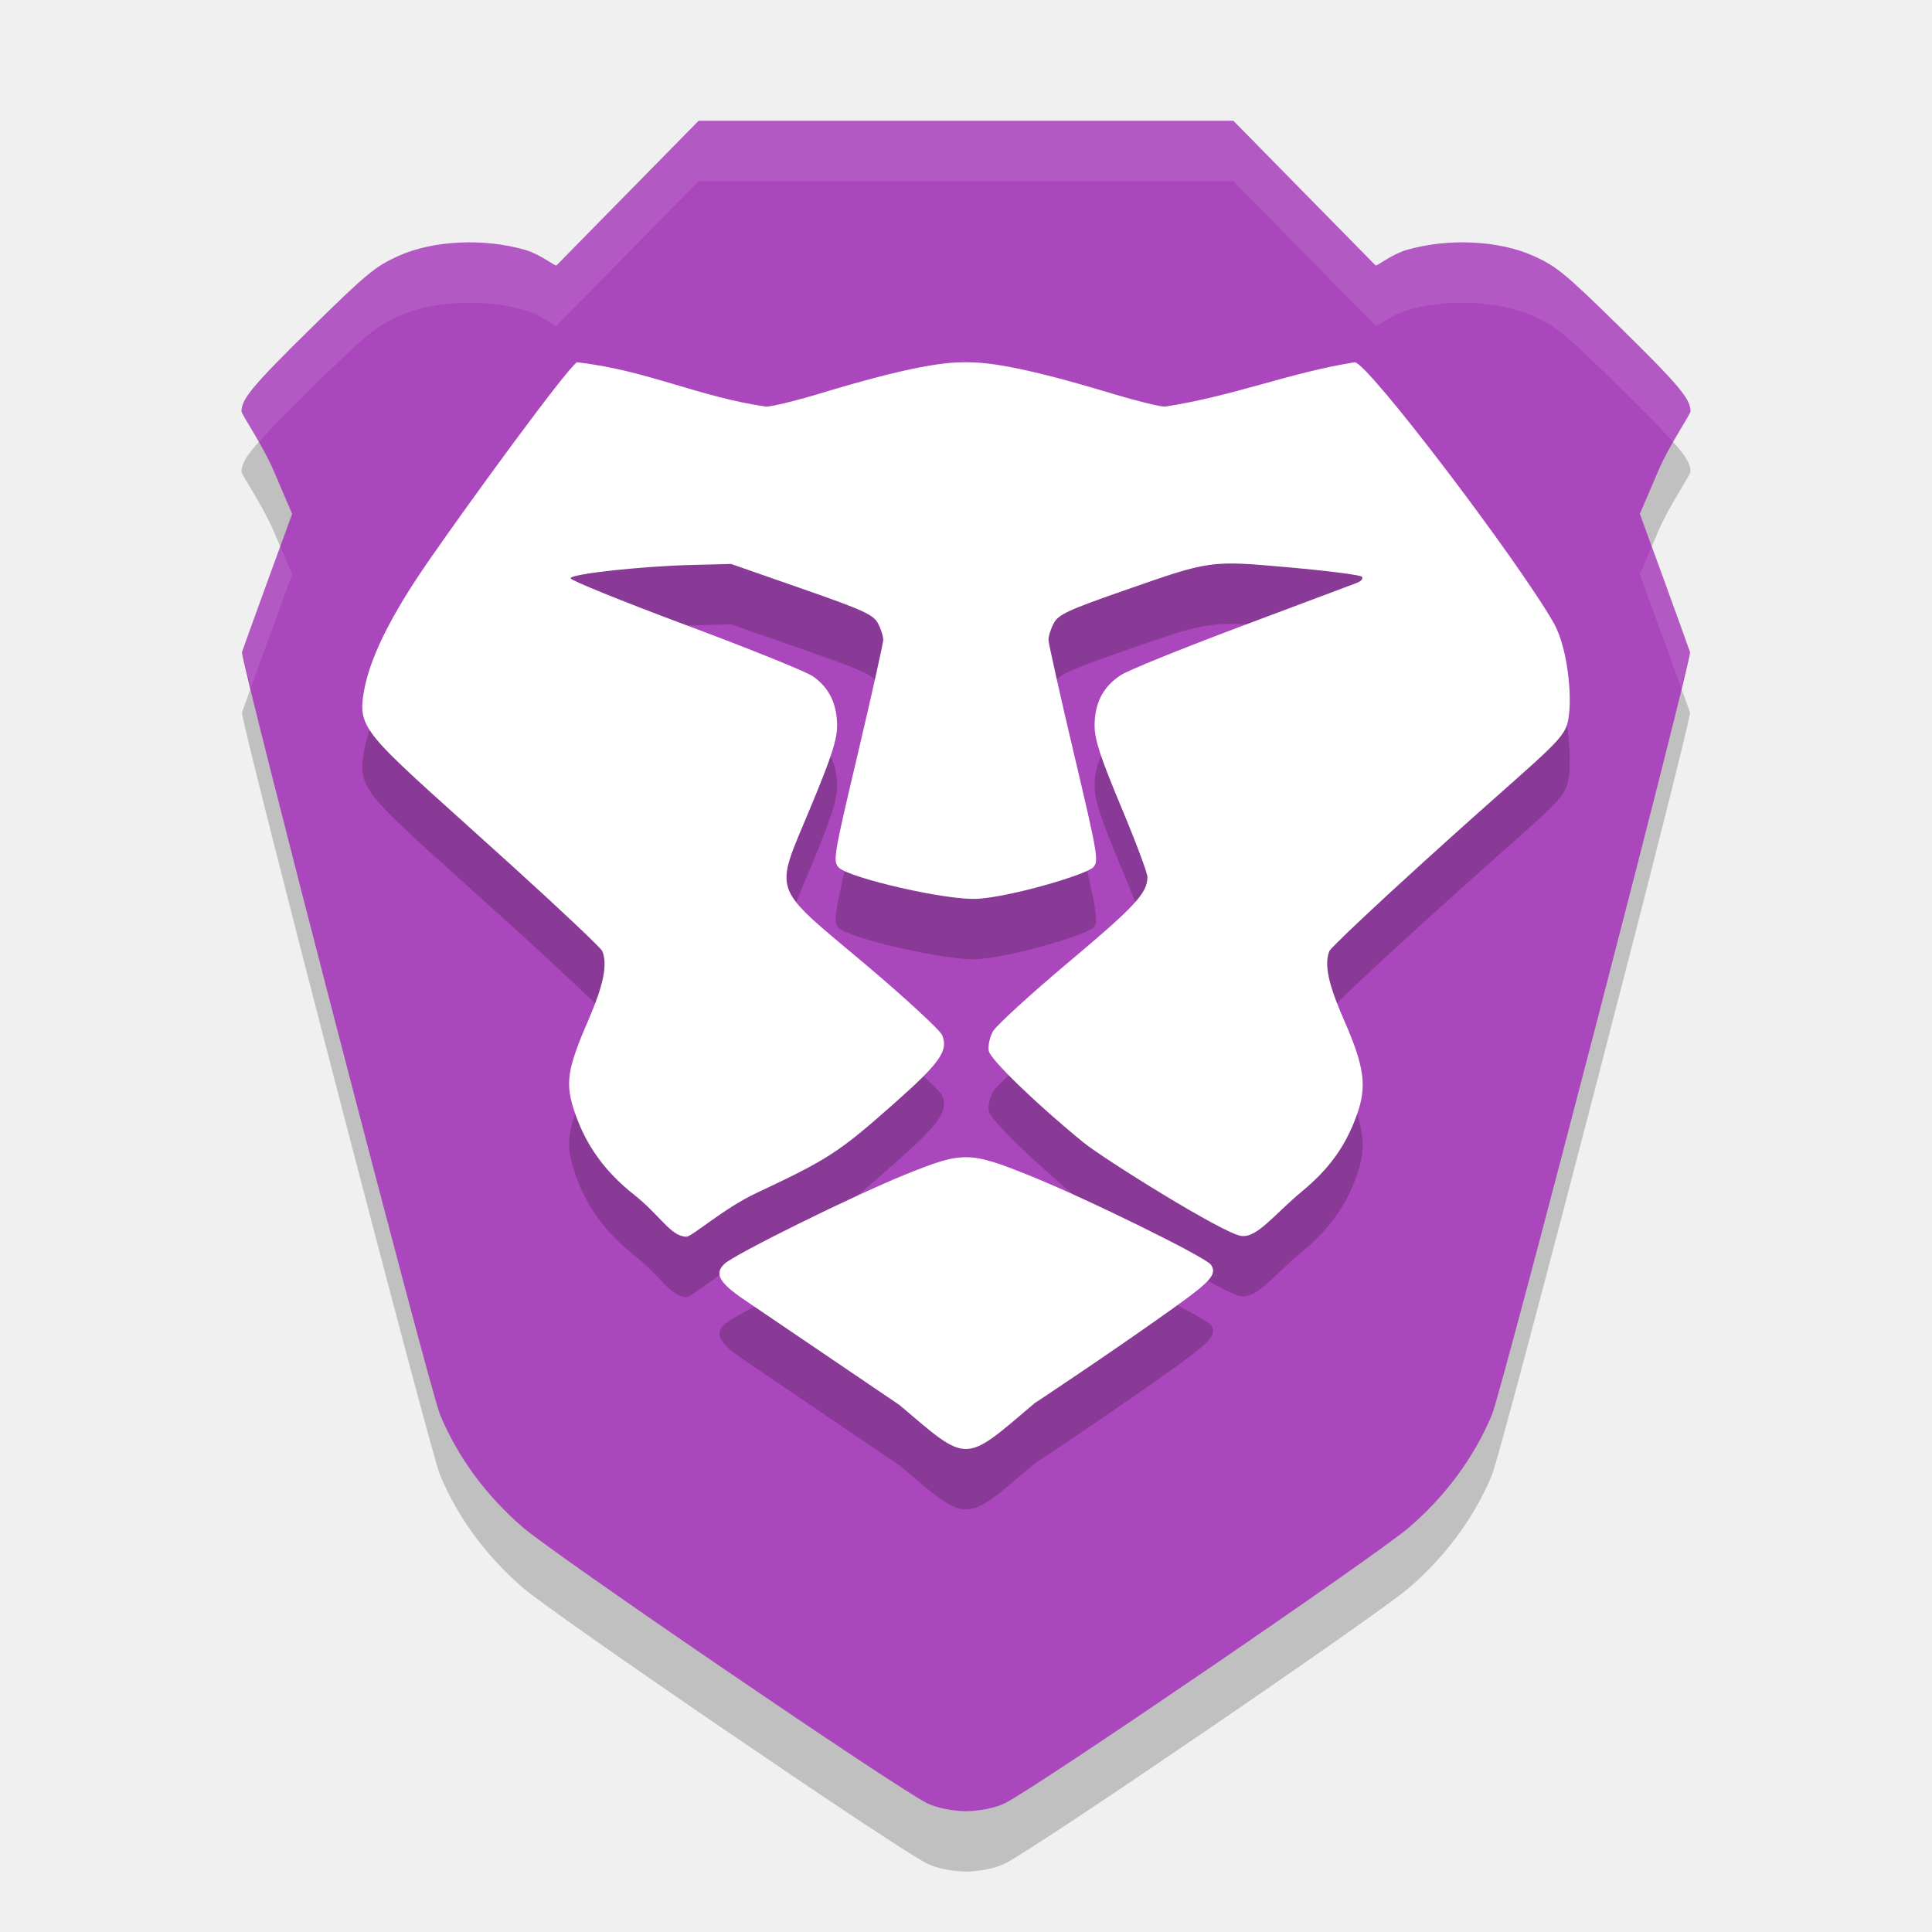
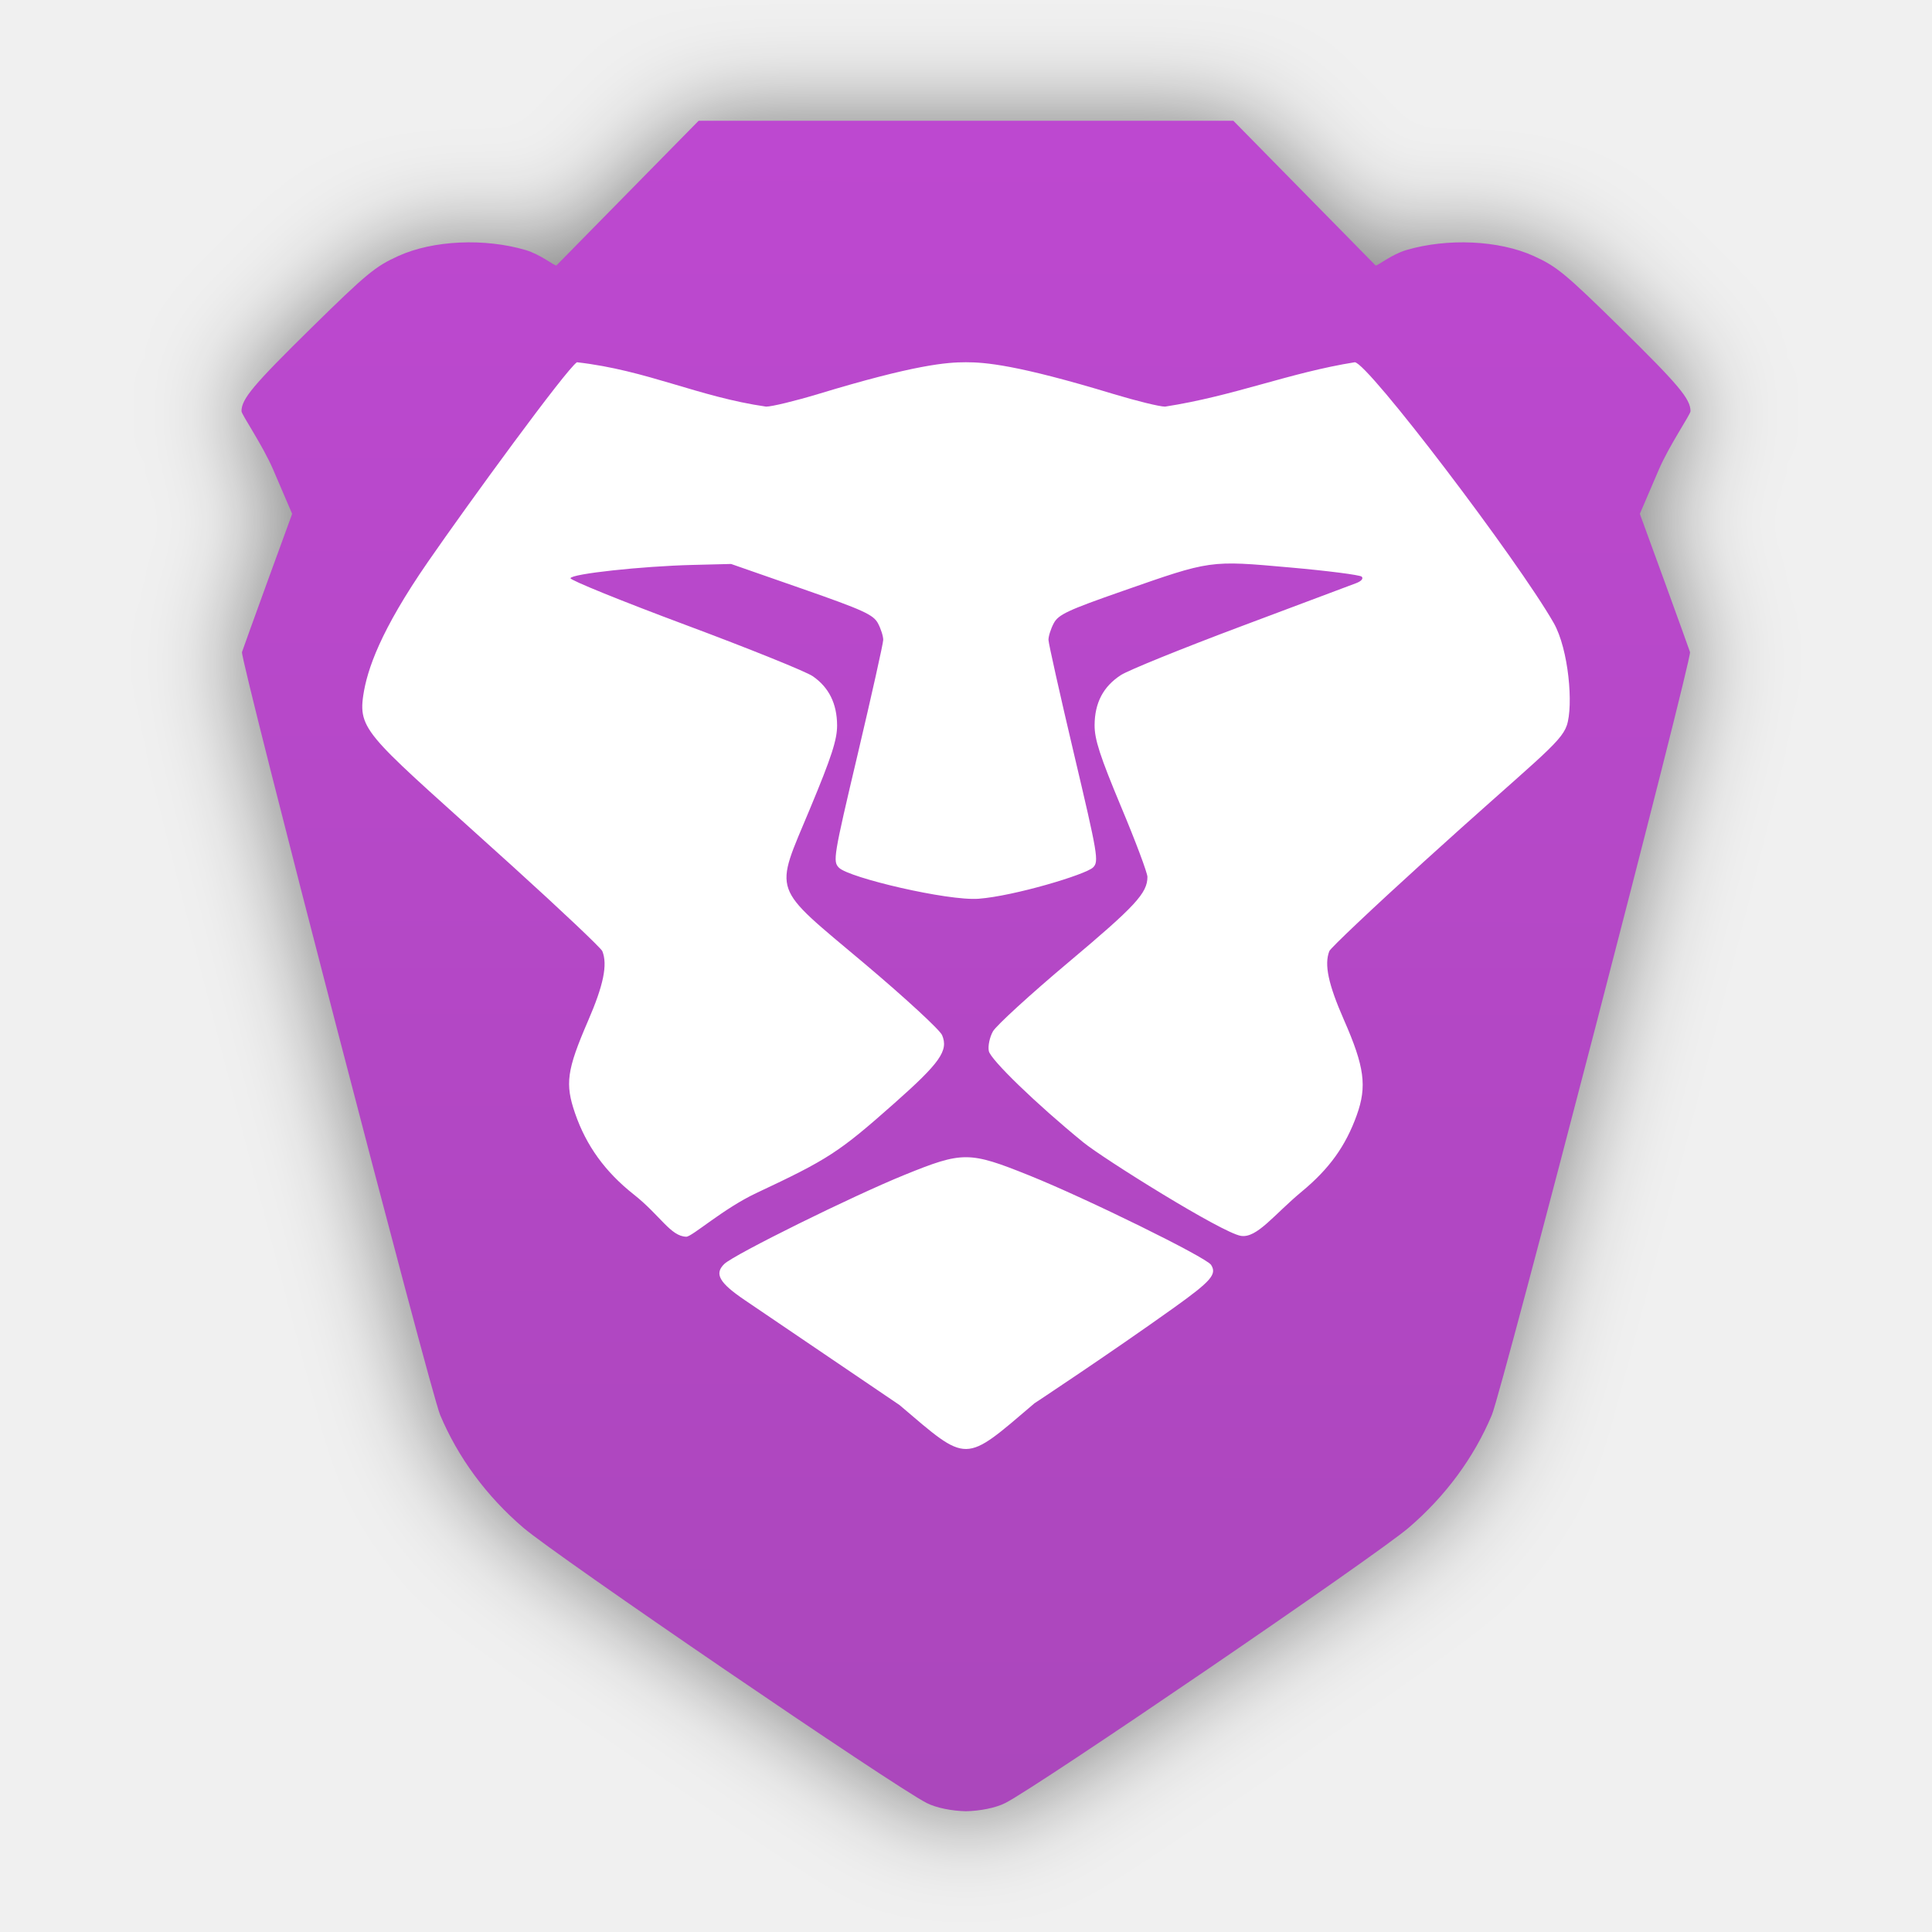
- <svg xmlns="http://www.w3.org/2000/svg" width="32" height="32" version="1.1">
-   <path style="opacity:0.2" d="M 11.572,3 9.216,5.397 C 9.185,5.407 8.955,5.215 8.704,5.141 8.031,4.944 7.176,4.977 6.596,5.241 6.216,5.413 6.069,5.535 5.166,6.422 4.192,7.379 4,7.608 4,7.811 4,7.864 4.352,8.377 4.525,8.779 L 4.839,9.511 4.435,10.618 C 4.213,11.227 4.022,11.759 4.008,11.801 3.974,11.908 7.125,24.045 7.29,24.436 7.589,25.146 8.059,25.782 8.668,26.304 9.217,26.774 14.796,30.582 15.348,30.863 15.512,30.947 15.775,30.995 16,31 16.225,30.995 16.488,30.947 16.652,30.863 17.204,30.582 22.783,26.774 23.332,26.304 23.941,25.782 24.411,25.146 24.71,24.436 24.875,24.045 28.026,11.908 27.992,11.801 27.978,11.759 27.787,11.227 27.565,10.618 L 27.161,9.511 27.475,8.779 C 27.648,8.377 28,7.864 28,7.811 28,7.608 27.808,7.379 26.834,6.422 25.931,5.535 25.784,5.413 25.404,5.241 24.824,4.977 23.969,4.944 23.296,5.141 23.045,5.215 22.815,5.407 22.784,5.397 L 20.428,3 H 16 Z" />
-   <path style="fill:#ab47bc" d="M 11.572,2 9.216,4.397 C 9.185,4.407 8.955,4.215 8.704,4.141 8.031,3.943 7.176,3.977 6.596,4.241 6.216,4.413 6.069,4.535 5.166,5.422 4.192,6.379 4,6.608 4,6.811 4,6.864 4.352,7.377 4.525,7.779 L 4.839,8.511 4.435,9.618 C 4.213,10.227 4.022,10.759 4.008,10.801 3.974,10.908 7.125,23.045 7.29,23.436 7.589,24.146 8.059,24.782 8.668,25.304 9.217,25.774 14.796,29.582 15.348,29.863 15.512,29.947 15.775,29.995 16,30 16.225,29.995 16.488,29.947 16.652,29.863 17.204,29.582 22.783,25.774 23.332,25.304 23.941,24.782 24.411,24.146 24.71,23.436 24.875,23.045 28.026,10.908 27.992,10.801 27.978,10.759 27.787,10.227 27.565,9.618 L 27.161,8.511 27.475,7.779 C 27.648,7.377 28,6.864 28,6.811 28,6.608 27.808,6.379 26.834,5.422 25.931,4.535 25.784,4.413 25.404,4.241 24.824,3.977 23.969,3.943 23.296,4.141 23.045,4.215 22.815,4.407 22.784,4.397 L 20.428,2 H 16 Z" />
-   <path style="opacity:0.2" d="M 17.128,24.247 C 17.128,24.247 18.355,23.438 19.448,22.657 20.062,22.217 20.159,22.105 20.059,21.95 19.978,21.825 17.996,20.85 17.048,20.469 16.051,20.068 15.946,20.068 14.979,20.461 14.112,20.813 12.16,21.778 11.997,21.935 11.827,22.098 11.913,22.248 12.339,22.536 13.216,23.13 14.899,24.272 14.899,24.272 16.044,25.246 15.955,25.247 17.128,24.248 Z M 12.529,20.76 C 13.719,20.201 13.897,20.085 14.806,19.28 15.571,18.603 15.713,18.401 15.604,18.145 15.567,18.058 14.992,17.528 14.327,16.967 12.754,15.642 12.82,15.829 13.418,14.39 13.774,13.536 13.866,13.25 13.865,13.013 13.863,12.655 13.73,12.386 13.463,12.201 13.355,12.125 12.405,11.742 11.351,11.349 10.298,10.956 9.442,10.609 9.449,10.577 9.466,10.504 10.628,10.378 11.471,10.357 L 12.109,10.341 13.282,10.75 C 14.305,11.107 14.466,11.181 14.543,11.326 14.591,11.417 14.63,11.54 14.629,11.599 14.628,11.657 14.439,12.506 14.208,13.485 13.803,15.199 13.792,15.268 13.897,15.373 14.064,15.539 15.699,15.925 16.21,15.886 16.793,15.842 17.985,15.486 18.105,15.367 18.203,15.27 18.184,15.161 17.788,13.485 17.557,12.506 17.367,11.657 17.366,11.599 17.365,11.54 17.404,11.416 17.453,11.324 17.53,11.179 17.681,11.108 18.592,10.79 20.061,10.276 20.031,10.28 21.366,10.399 21.989,10.454 22.523,10.523 22.554,10.551 22.586,10.582 22.549,10.626 22.462,10.659 22.382,10.689 21.523,11.011 20.554,11.375 19.585,11.738 18.69,12.101 18.566,12.181 18.274,12.37 18.132,12.64 18.13,13.01 18.128,13.245 18.221,13.529 18.566,14.356 18.808,14.932 19.005,15.458 19.005,15.524 19.005,15.792 18.805,16.008 17.699,16.937 17.064,17.471 16.5,17.987 16.446,18.083 16.392,18.179 16.361,18.326 16.378,18.409 16.406,18.551 17.166,19.287 17.942,19.92 18.267,20.186 20.239,21.42 20.554,21.47 20.819,21.512 21.102,21.117 21.564,20.734 22.018,20.358 22.288,19.982 22.472,19.471 22.644,18.992 22.601,18.669 22.26,17.893 22,17.301 21.931,16.975 22.018,16.753 22.038,16.702 22.742,16.036 23.583,15.273 25.413,13.611 25.85,13.313 25.951,13.016 26.062,12.687 25.983,11.753 25.733,11.316 25.135,10.271 22.65,7 22.439,7 21.352,7.174 20.442,7.558 19.297,7.735 19.207,7.735 18.824,7.641 18.446,7.527 16.833,7.037 16.31,7 15.997,7 15.685,7 15.162,7.037 13.549,7.527 13.171,7.641 12.784,7.735 12.689,7.735 11.56,7.572 10.724,7.133 9.556,7 9.374,7.121 7.758,9.337 7.089,10.305 6.302,11.443 6.08,12.089 6.016,12.523 5.926,13.129 6.154,13.231 8.504,15.361 9.295,16.078 9.958,16.705 9.977,16.755 10.066,16.98 9.996,17.318 9.739,17.911 9.387,18.725 9.356,18.952 9.526,19.443 9.711,19.978 10.024,20.41 10.497,20.784 10.937,21.131 11.107,21.478 11.367,21.484 11.46,21.486 11.983,21.016 12.529,20.76 Z" />
-   <path style="fill:#ffffff" d="M 17.128,23.247 C 17.128,23.247 18.355,22.438 19.448,21.657 20.062,21.217 20.159,21.105 20.059,20.95 19.978,20.825 17.996,19.85 17.048,19.469 16.051,19.068 15.946,19.068 14.979,19.461 14.112,19.813 12.16,20.778 11.997,20.935 11.827,21.098 11.913,21.248 12.339,21.536 13.216,22.13 14.899,23.272 14.899,23.272 16.044,24.246 15.955,24.247 17.128,23.248 Z M 12.529,19.76 C 13.719,19.201 13.897,19.085 14.806,18.28 15.571,17.603 15.713,17.401 15.604,17.145 15.567,17.058 14.992,16.528 14.327,15.967 12.754,14.642 12.82,14.829 13.418,13.39 13.774,12.536 13.866,12.25 13.865,12.013 13.863,11.655 13.73,11.386 13.463,11.201 13.355,11.125 12.405,10.742 11.351,10.349 10.298,9.956 9.442,9.609 9.449,9.577 9.466,9.504 10.628,9.378 11.471,9.357 L 12.109,9.341 13.282,9.75 C 14.305,10.107 14.466,10.181 14.543,10.326 14.591,10.417 14.63,10.54 14.629,10.599 14.628,10.657 14.439,11.506 14.208,12.485 13.803,14.199 13.792,14.268 13.897,14.373 14.064,14.539 15.699,14.925 16.21,14.886 16.793,14.842 17.985,14.486 18.105,14.367 18.203,14.27 18.184,14.161 17.788,12.485 17.557,11.506 17.367,10.657 17.366,10.599 17.365,10.54 17.404,10.416 17.453,10.324 17.53,10.179 17.681,10.108 18.592,9.79 20.061,9.276 20.031,9.28 21.366,9.399 21.989,9.454 22.523,9.523 22.554,9.551 22.586,9.582 22.549,9.626 22.462,9.659 22.382,9.689 21.523,10.011 20.554,10.375 19.585,10.738 18.69,11.101 18.566,11.181 18.274,11.37 18.132,11.64 18.13,12.01 18.128,12.245 18.221,12.529 18.566,13.356 18.808,13.932 19.005,14.458 19.005,14.524 19.005,14.792 18.805,15.008 17.699,15.937 17.064,16.471 16.5,16.987 16.446,17.083 16.392,17.179 16.361,17.326 16.378,17.409 16.406,17.551 17.166,18.287 17.942,18.92 18.267,19.186 20.239,20.42 20.554,20.47 20.819,20.512 21.102,20.117 21.564,19.734 22.018,19.358 22.288,18.982 22.472,18.471 22.644,17.992 22.601,17.669 22.26,16.893 22,16.301 21.931,15.975 22.018,15.753 22.038,15.702 22.742,15.036 23.583,14.273 25.413,12.611 25.85,12.313 25.951,12.016 26.062,11.687 25.983,10.753 25.733,10.316 25.135,9.271 22.65,6 22.439,6 21.352,6.174 20.442,6.558 19.297,6.735 19.207,6.735 18.824,6.641 18.446,6.527 16.833,6.037 16.31,6 15.997,6 15.685,6 15.162,6.037 13.549,6.527 13.171,6.641 12.784,6.735 12.689,6.735 11.56,6.572 10.724,6.133 9.556,6 9.374,6.121 7.758,8.337 7.089,9.305 6.302,10.443 6.08,11.089 6.016,11.523 5.926,12.129 6.154,12.231 8.504,14.361 9.295,15.078 9.958,15.705 9.977,15.755 10.066,15.98 9.996,16.318 9.739,16.911 9.387,17.725 9.356,17.952 9.526,18.443 9.711,18.978 10.024,19.41 10.497,19.784 10.937,20.131 11.107,20.478 11.367,20.484 11.46,20.486 11.983,20.016 12.529,19.76 Z" />
-   <path style="opacity:0.1;fill:#ffffff" d="M 11.572,2 9.217,4.396 C 9.185,4.407 8.954,4.214 8.703,4.141 8.03,3.943 7.176,3.977 6.596,4.24 6.216,4.413 6.069,4.535 5.166,5.422 4.193,6.378 4,6.607 4,6.811 4,6.844 4.138,7.071 4.285,7.328 4.459,7.127 4.714,6.866 5.166,6.422 6.069,5.535 6.216,5.413 6.596,5.24 7.176,4.976 8.03,4.943 8.703,5.141 8.954,5.214 9.185,5.407 9.217,5.396 L 11.572,3 H 16 20.428 L 22.783,5.396 C 22.814,5.407 23.046,5.214 23.297,5.141 23.97,4.943 24.824,4.976 25.404,5.24 25.784,5.413 25.931,5.535 26.834,6.422 27.286,6.866 27.541,7.127 27.715,7.328 27.862,7.071 28,6.844 28,6.811 28,6.607 27.807,6.378 26.834,5.422 25.931,4.535 25.784,4.413 25.404,4.24 24.824,3.977 23.97,3.943 23.297,4.141 23.046,4.214 22.814,4.407 22.783,4.396 L 20.428,2 H 16 Z M 4.643,9.053 4.436,9.619 C 4.214,10.228 4.021,10.759 4.008,10.801 4.006,10.806 4.144,11.334 4.156,11.391 4.234,11.174 4.291,11.017 4.436,10.619 L 4.84,9.512 Z M 27.357,9.053 27.16,9.512 27.564,10.619 C 27.709,11.017 27.766,11.174 27.844,11.391 27.856,11.334 27.994,10.806 27.992,10.801 27.979,10.759 27.786,10.228 27.564,9.619 Z" />
+ <svg xmlns="http://www.w3.org/2000/svg" xmlns:xlink="http://www.w3.org/1999/xlink" id="svg12" version="1.1" height="32" width="32">
+   <defs id="defs16">
+     <linearGradient id="linearGradient855">
+       <stop id="stop851" offset="0" style="stop-color:#ab47bc;stop-opacity:1;" />
+       <stop id="stop853" offset="1" style="stop-color:#bd48d0;stop-opacity:1" />
+     </linearGradient>
+     <linearGradient gradientUnits="userSpaceOnUse" y2="2.236" x2="16.084" y1="29.83" x1="16.052" id="linearGradient857" xlink:href="#linearGradient855" />
+     <filter style="color-interpolation-filters:sRGB" id="filter60836" x="-0.081" width="1.163" y="-0.07" height="1.139">
+       <feGaussianBlur stdDeviation="0.812" id="feGaussianBlur60838" />
+     </filter>
+   </defs>
+   <path id="path2" d="M 11.572,2 9.216,4.397 C 9.185,4.407 8.955,4.215 8.704,4.141 8.031,3.943 7.176,3.977 6.596,4.241 6.216,4.413 6.069,4.535 5.166,5.422 4.192,6.379 4,6.608 4,6.811 4,6.864 4.352,7.377 4.525,7.779 L 4.839,8.511 4.435,9.618 c -0.222,0.609 -0.413,1.141 -0.427,1.183 -0.035,0.107 3.117,12.244 3.282,12.635 0.299,0.71 0.769,1.346 1.378,1.868 0.55,0.47 6.128,4.278 6.68,4.559 0.164,0.084 0.427,0.132 0.652,0.137 0.225,-0.005 0.488,-0.053 0.652,-0.137 0.552,-0.281 6.131,-4.089 6.68,-4.559 0.609,-0.522 1.079,-1.158 1.378,-1.868 0.165,-0.391 3.316,-12.528 3.282,-12.635 -0.014,-0.042 -0.205,-0.574 -0.427,-1.183 L 27.161,8.511 27.475,7.779 C 27.648,7.377 28,6.864 28,6.811 28,6.608 27.808,6.379 26.834,5.422 25.931,4.535 25.784,4.413 25.404,4.241 24.824,3.977 23.969,3.943 23.296,4.141 23.045,4.215 22.815,4.407 22.784,4.397 L 20.428,2 H 16 Z" style="opacity:0.5;filter:url(#filter60836)" />
+   <path id="path4" d="M 11.572,2 9.216,4.397 C 9.185,4.407 8.955,4.215 8.704,4.141 8.031,3.943 7.176,3.977 6.596,4.241 6.216,4.413 6.069,4.535 5.166,5.422 4.192,6.379 4,6.608 4,6.811 4,6.864 4.352,7.377 4.525,7.779 L 4.839,8.511 4.435,9.618 C 4.213,10.227 4.022,10.759 4.008,10.801 3.974,10.908 7.125,23.045 7.29,23.436 7.589,24.146 8.059,24.782 8.668,25.304 9.217,25.774 14.796,29.582 15.348,29.863 15.512,29.947 15.775,29.995 16,30 16.225,29.995 16.488,29.947 16.652,29.863 17.204,29.582 22.783,25.774 23.332,25.304 23.941,24.782 24.411,24.146 24.71,23.436 24.875,23.045 28.026,10.908 27.992,10.801 27.978,10.759 27.787,10.227 27.565,9.618 L 27.161,8.511 27.475,7.779 C 27.648,7.377 28,6.864 28,6.811 28,6.608 27.808,6.379 26.834,5.422 25.931,4.535 25.784,4.413 25.404,4.241 24.824,3.977 23.969,3.943 23.296,4.141 23.045,4.215 22.815,4.407 22.784,4.397 L 20.428,2 H 16 Z" style="fill:url(#linearGradient857);fill-opacity:1" />
+   <path id="path8" d="M 17.128,23.247 C 17.128,23.247 18.355,22.438 19.448,21.657 20.062,21.217 20.159,21.105 20.059,20.95 19.978,20.825 17.996,19.85 17.048,19.469 16.051,19.068 15.946,19.068 14.979,19.461 14.112,19.813 12.16,20.778 11.997,20.935 11.827,21.098 11.913,21.248 12.339,21.536 13.216,22.13 14.899,23.272 14.899,23.272 16.044,24.246 15.955,24.247 17.128,23.248 Z M 12.529,19.76 C 13.719,19.201 13.897,19.085 14.806,18.28 15.571,17.603 15.713,17.401 15.604,17.145 15.567,17.058 14.992,16.528 14.327,15.967 12.754,14.642 12.82,14.829 13.418,13.39 13.774,12.536 13.866,12.25 13.865,12.013 13.863,11.655 13.73,11.386 13.463,11.201 13.355,11.125 12.405,10.742 11.351,10.349 10.298,9.956 9.442,9.609 9.449,9.577 9.466,9.504 10.628,9.378 11.471,9.357 L 12.109,9.341 13.282,9.75 C 14.305,10.107 14.466,10.181 14.543,10.326 14.591,10.417 14.63,10.54 14.629,10.599 14.628,10.657 14.439,11.506 14.208,12.485 13.803,14.199 13.792,14.268 13.897,14.373 14.064,14.539 15.699,14.925 16.21,14.886 16.793,14.842 17.985,14.486 18.105,14.367 18.203,14.27 18.184,14.161 17.788,12.485 17.557,11.506 17.367,10.657 17.366,10.599 17.365,10.54 17.404,10.416 17.453,10.324 17.53,10.179 17.681,10.108 18.592,9.79 20.061,9.276 20.031,9.28 21.366,9.399 21.989,9.454 22.523,9.523 22.554,9.551 22.586,9.582 22.549,9.626 22.462,9.659 22.382,9.689 21.523,10.011 20.554,10.375 19.585,10.738 18.69,11.101 18.566,11.181 18.274,11.37 18.132,11.64 18.13,12.01 18.128,12.245 18.221,12.529 18.566,13.356 18.808,13.932 19.005,14.458 19.005,14.524 19.005,14.792 18.805,15.008 17.699,15.937 17.064,16.471 16.5,16.987 16.446,17.083 16.392,17.179 16.361,17.326 16.378,17.409 16.406,17.551 17.166,18.287 17.942,18.92 18.267,19.186 20.239,20.42 20.554,20.47 20.819,20.512 21.102,20.117 21.564,19.734 22.018,19.358 22.288,18.982 22.472,18.471 22.644,17.992 22.601,17.669 22.26,16.893 22,16.301 21.931,15.975 22.018,15.753 22.038,15.702 22.742,15.036 23.583,14.273 25.413,12.611 25.85,12.313 25.951,12.016 26.062,11.687 25.983,10.753 25.733,10.316 25.135,9.271 22.65,6 22.439,6 21.352,6.174 20.442,6.558 19.297,6.735 19.207,6.735 18.824,6.641 18.446,6.527 16.833,6.037 16.31,6 15.997,6 15.685,6 15.162,6.037 13.549,6.527 13.171,6.641 12.784,6.735 12.689,6.735 11.56,6.572 10.724,6.133 9.556,6 9.374,6.121 7.758,8.337 7.089,9.305 6.302,10.443 6.08,11.089 6.016,11.523 5.926,12.129 6.154,12.231 8.504,14.361 9.295,15.078 9.958,15.705 9.977,15.755 10.066,15.98 9.996,16.318 9.739,16.911 9.387,17.725 9.356,17.952 9.526,18.443 9.711,18.978 10.024,19.41 10.497,19.784 10.937,20.131 11.107,20.478 11.367,20.484 11.46,20.486 11.983,20.016 12.529,19.76 Z" style="fill:#ffffff" />
</svg>
